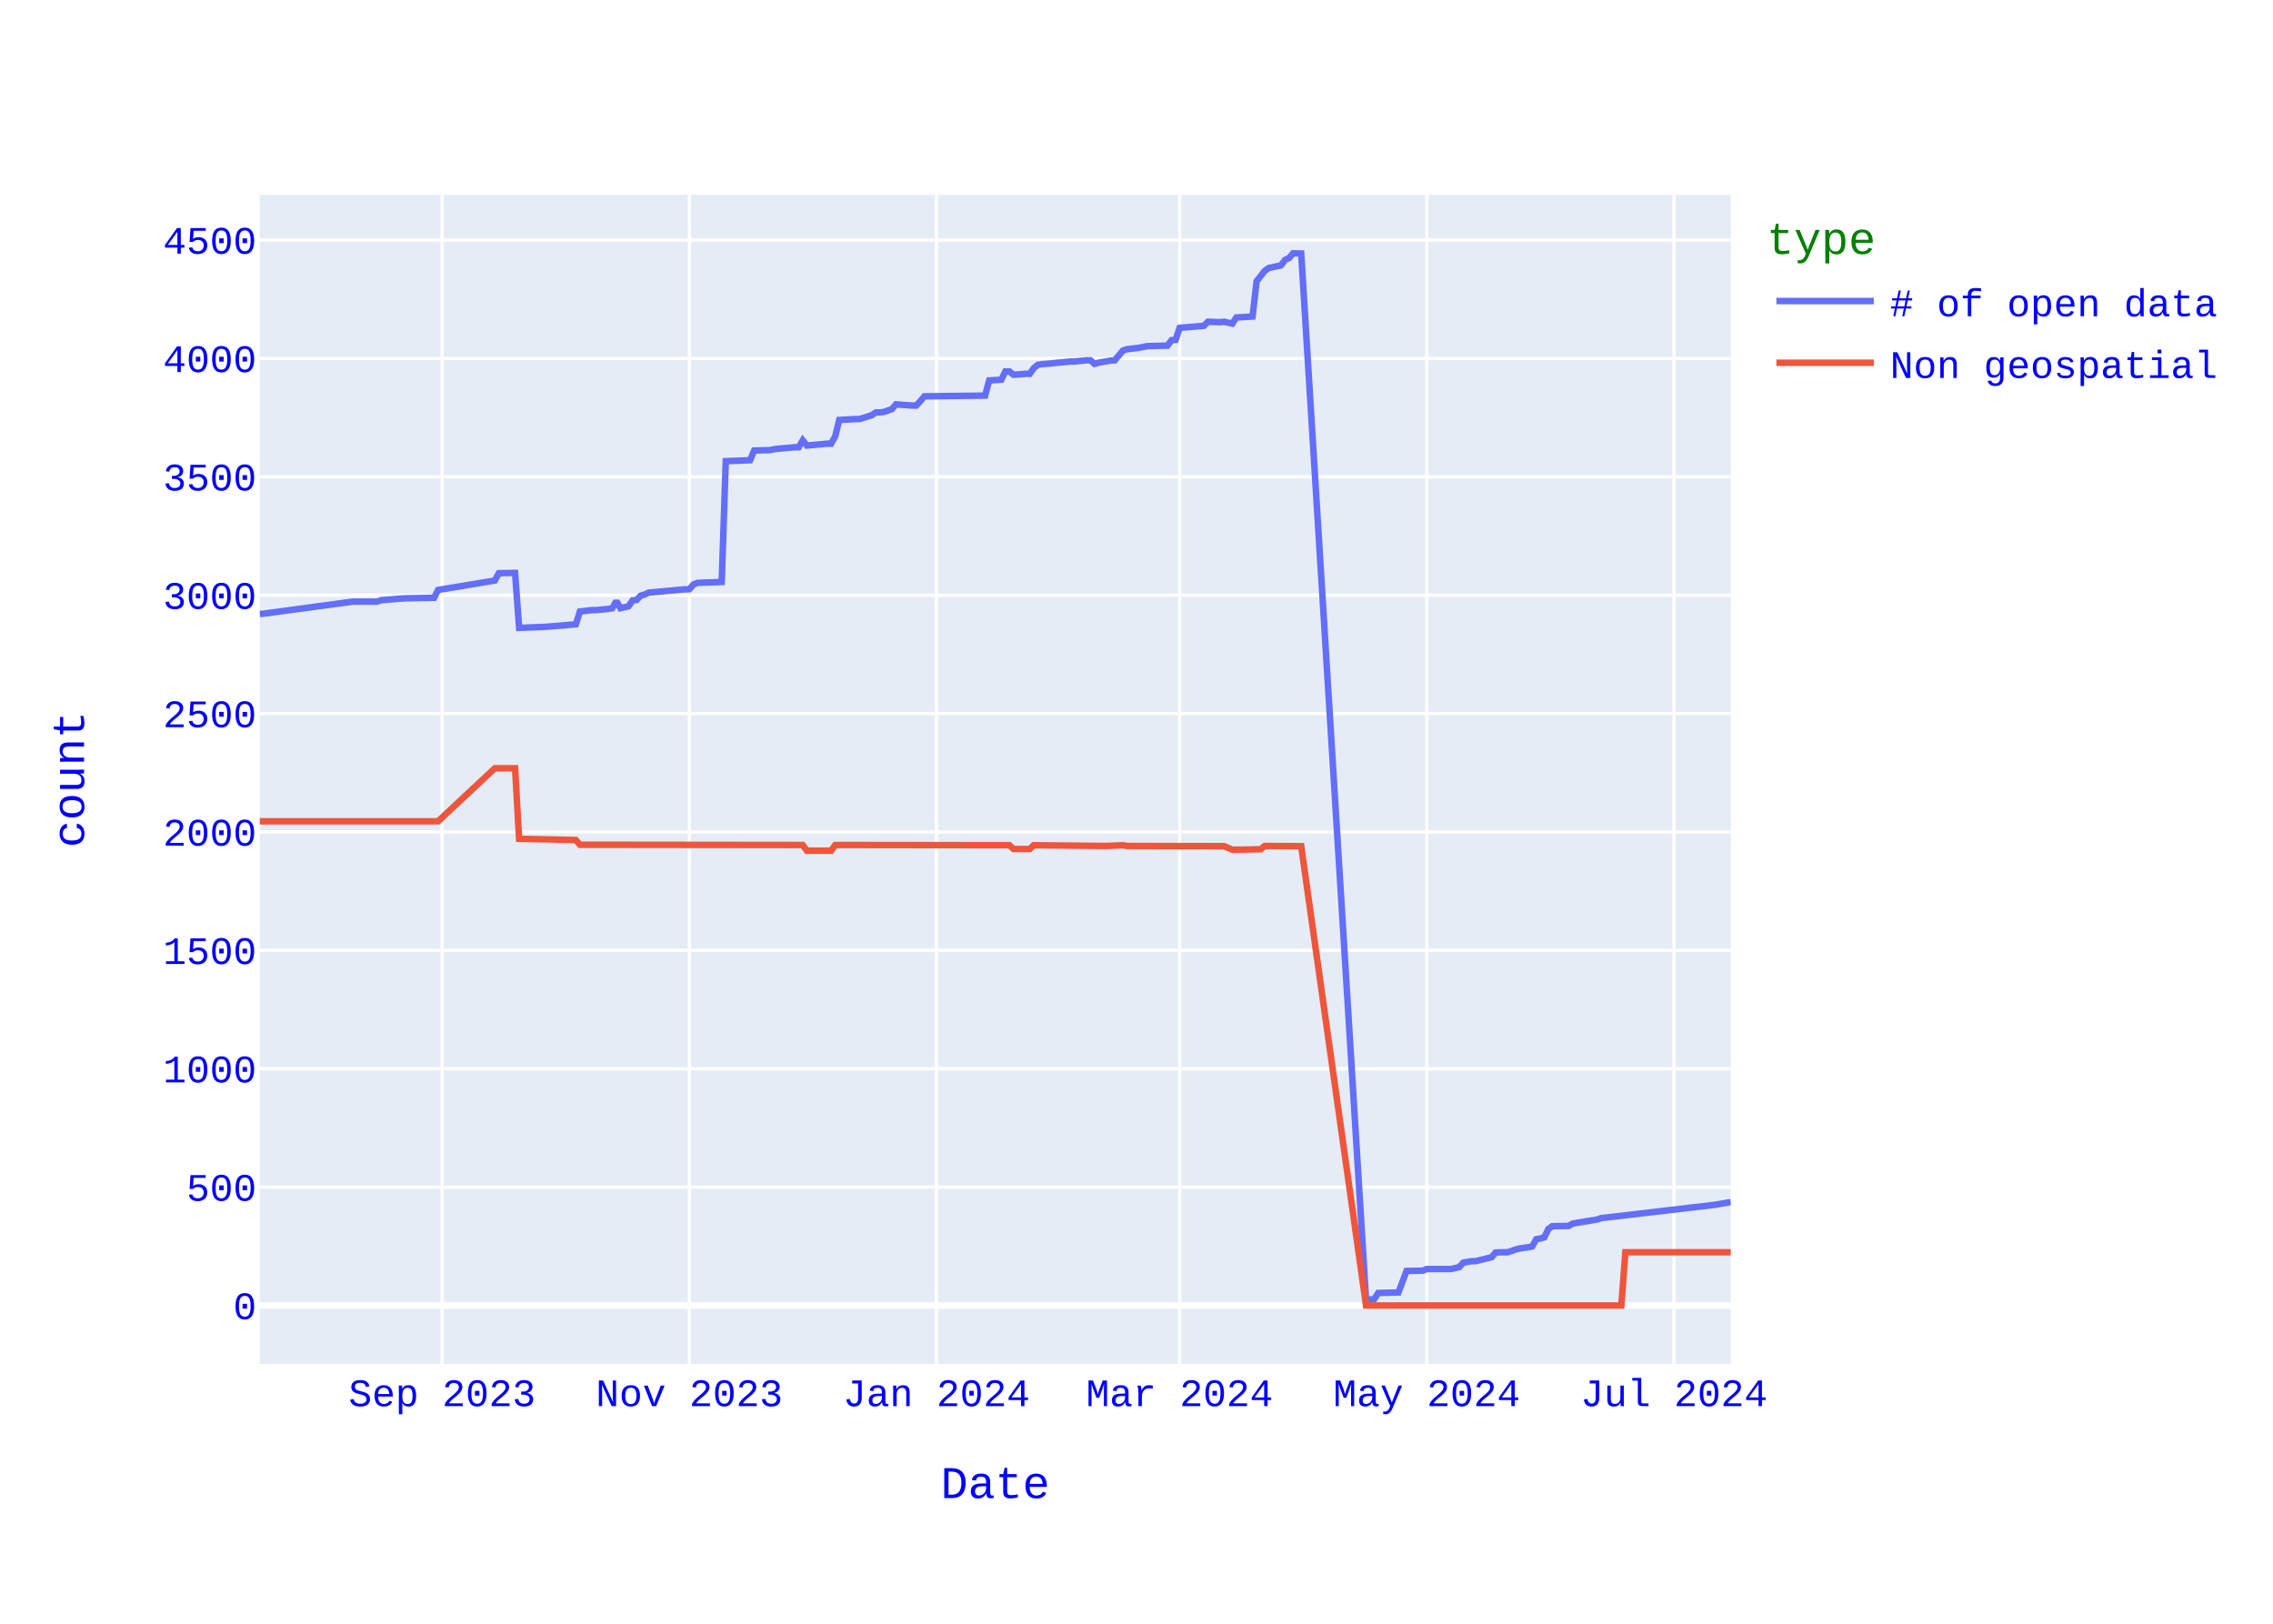
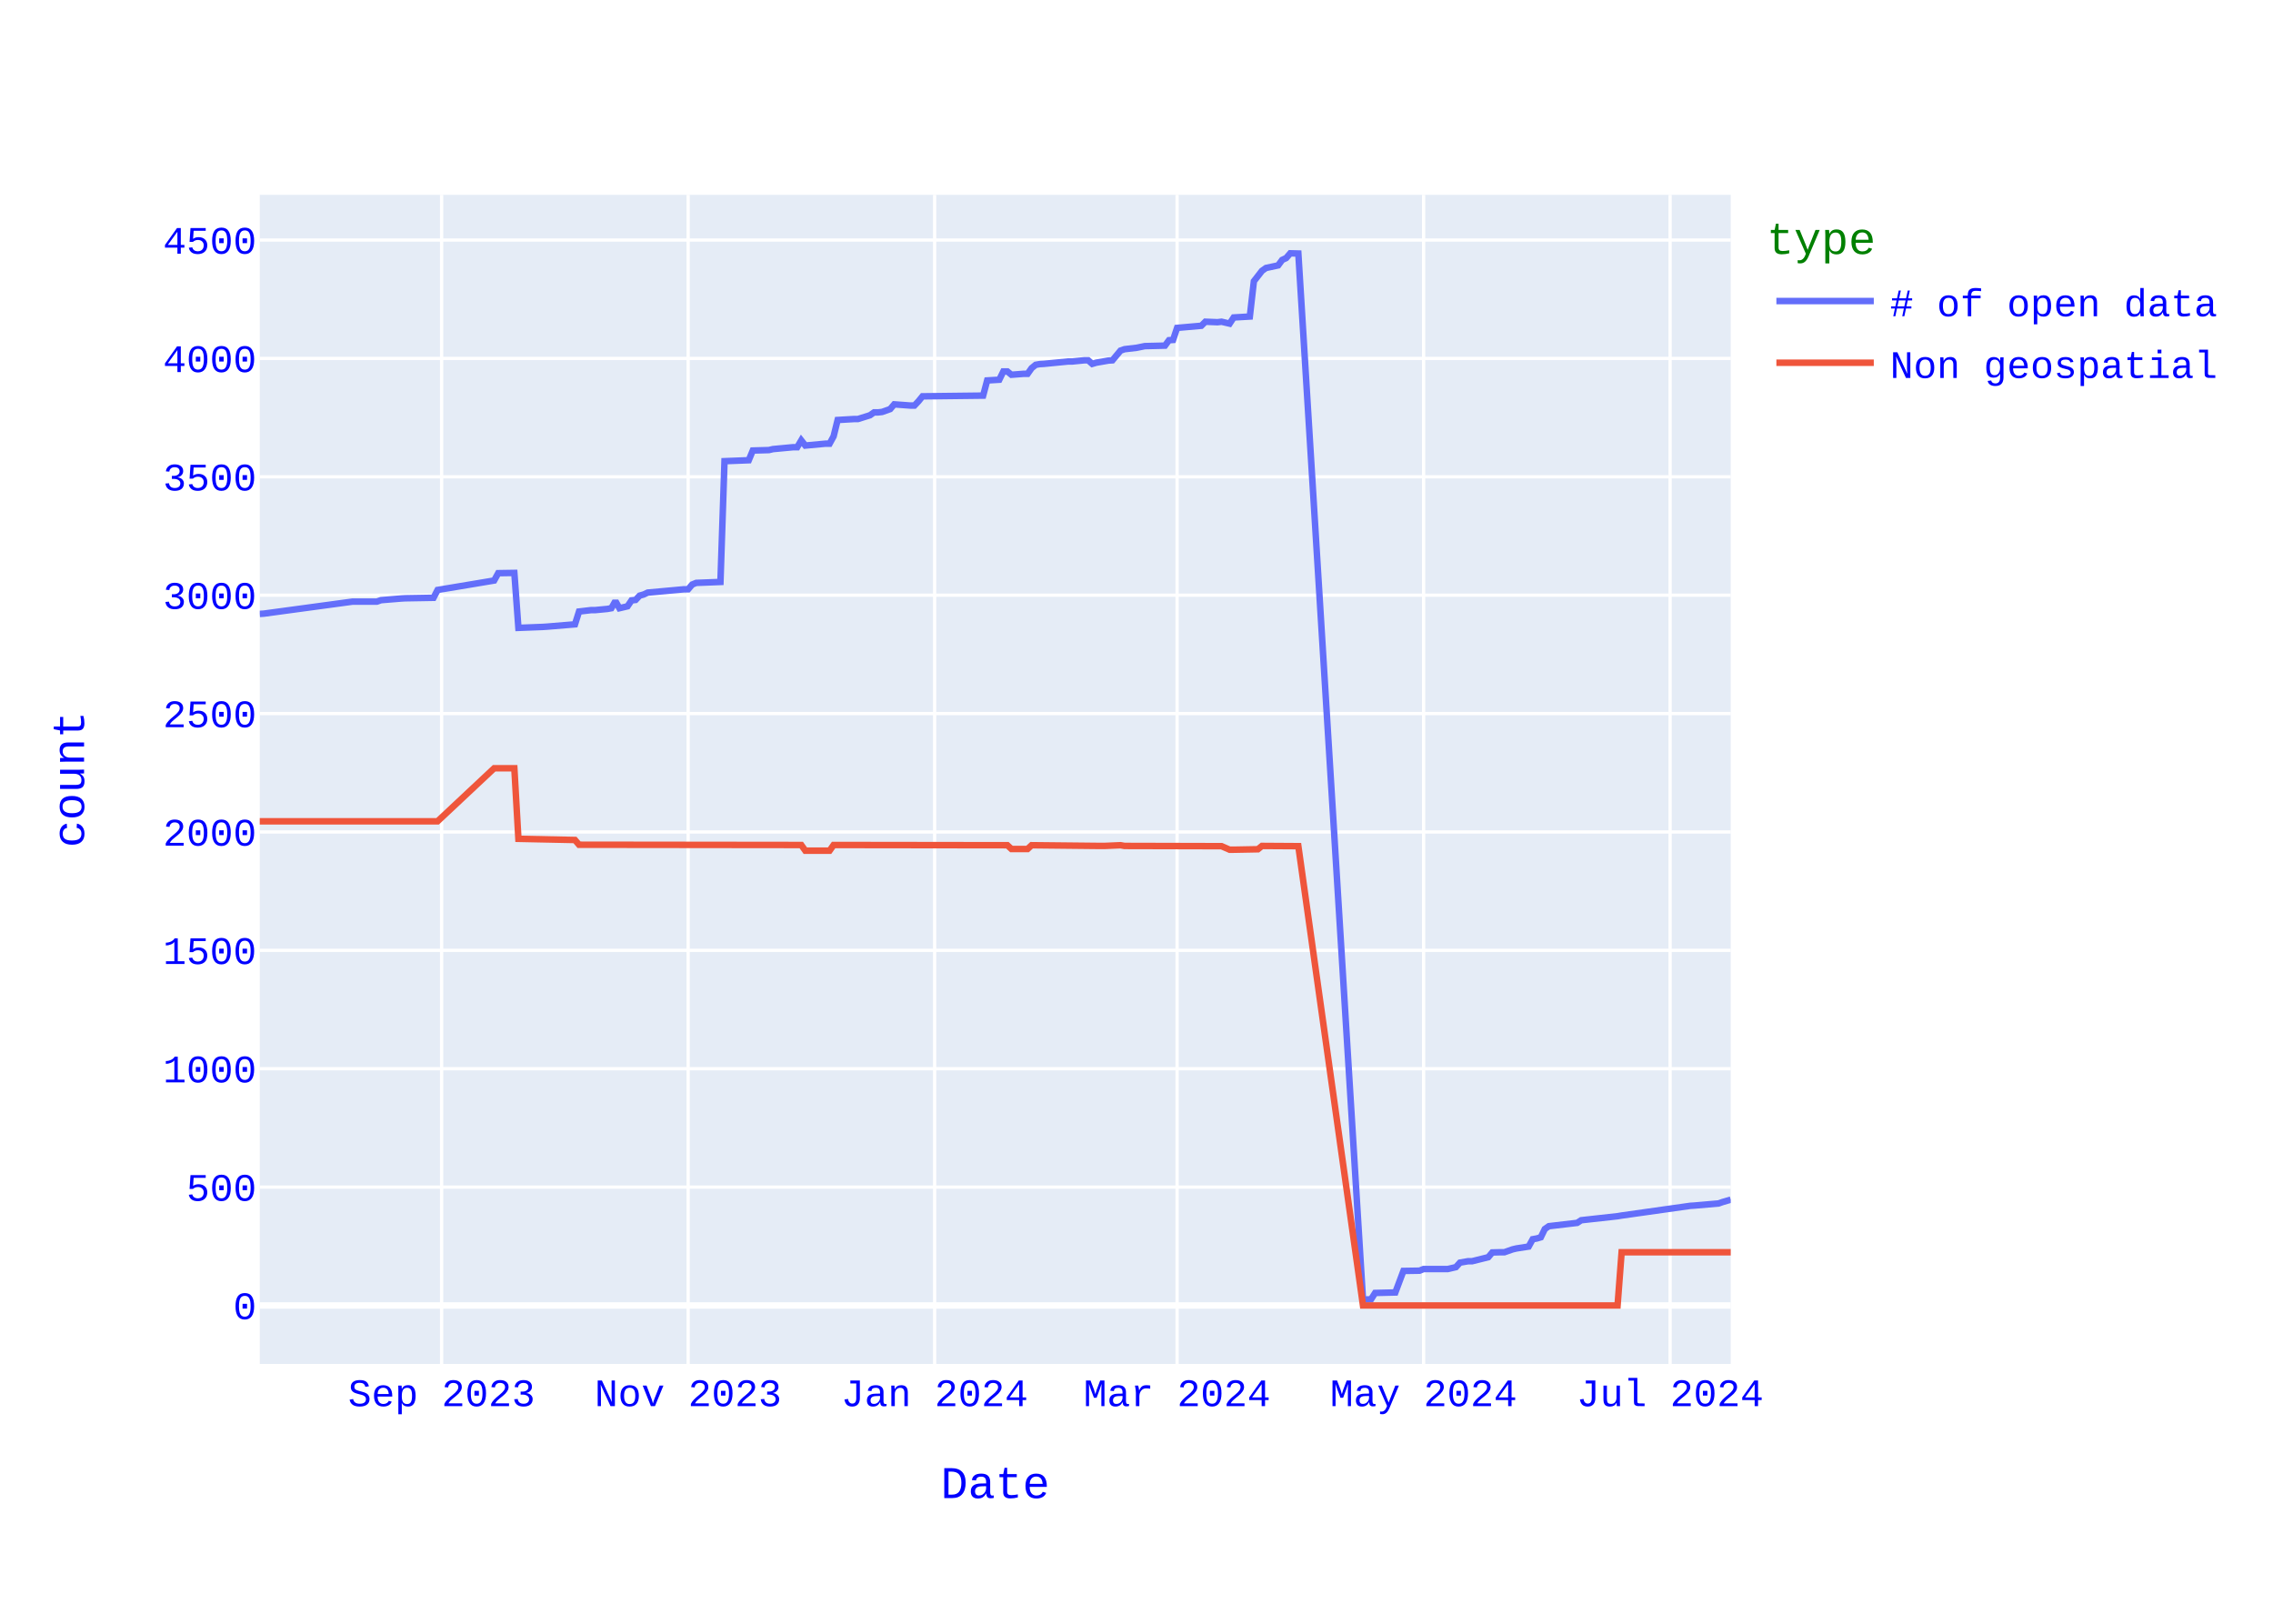
<svg xmlns="http://www.w3.org/2000/svg" class="main-svg" width="700" height="500" style="" viewBox="0 0 700 500">
  <rect x="0" y="0" width="700" height="500" style="fill: rgb(255, 255, 255); fill-opacity: 1;" />
-   <defs id="defs-5d9a41">
+   <defs id="defs-9dd430">
    <g class="clips">
-       <clipPath id="clip5d9a41xyplot" class="plotclip">
+       <clipPath id="clip9dd430xyplot" class="plotclip">
        <rect width="453" height="360" />
      </clipPath>
-       <clipPath class="axesclip" id="clip5d9a41x">
+       <clipPath class="axesclip" id="clip9dd430x">
        <rect x="80" y="0" width="453" height="500" />
      </clipPath>
-       <clipPath class="axesclip" id="clip5d9a41y">
+       <clipPath class="axesclip" id="clip9dd430y">
        <rect x="0" y="60" width="700" height="360" />
      </clipPath>
-       <clipPath class="axesclip" id="clip5d9a41xy">
+       <clipPath class="axesclip" id="clip9dd430xy">
        <rect x="80" y="60" width="453" height="360" />
      </clipPath>
    </g>
    <g class="gradients" />
    <g class="patterns" />
  </defs>
  <g class="bglayer">
    <rect class="bg" x="80" y="60" width="453" height="360" style="fill: rgb(229, 236, 246); fill-opacity: 1; stroke-width: 0;" />
  </g>
  <g class="layer-below">
    <g class="imagelayer" />
    <g class="shapelayer" />
  </g>
  <g class="cartesianlayer">
    <g class="subplot xy">
      <g class="layer-subplot">
        <g class="shapelayer" />
        <g class="imagelayer" />
      </g>
      <g class="minor-gridlayer">
        <g class="x" />
        <g class="y" />
      </g>
      <g class="gridlayer">
        <g class="x">
-           <path class="xgrid crisp" transform="translate(136.16,0)" d="M0,60v360" style="stroke: rgb(255, 255, 255); stroke-opacity: 1; stroke-width: 1px;" />
-           <path class="xgrid crisp" transform="translate(212.28,0)" d="M0,60v360" style="stroke: rgb(255, 255, 255); stroke-opacity: 1; stroke-width: 1px;" />
-           <path class="xgrid crisp" transform="translate(288.4,0)" d="M0,60v360" style="stroke: rgb(255, 255, 255); stroke-opacity: 1; stroke-width: 1px;" />
-           <path class="xgrid crisp" transform="translate(363.28,0)" d="M0,60v360" style="stroke: rgb(255, 255, 255); stroke-opacity: 1; stroke-width: 1px;" />
-           <path class="xgrid crisp" transform="translate(439.4,0)" d="M0,60v360" style="stroke: rgb(255, 255, 255); stroke-opacity: 1; stroke-width: 1px;" />
-           <path class="xgrid crisp" transform="translate(515.53,0)" d="M0,60v360" style="stroke: rgb(255, 255, 255); stroke-opacity: 1; stroke-width: 1px;" />
+           <path class="xgrid crisp" transform="translate(136,0)" d="M0,60v360" style="stroke: rgb(255, 255, 255); stroke-opacity: 1; stroke-width: 1px;" />
+           <path class="xgrid crisp" transform="translate(211.92,0)" d="M0,60v360" style="stroke: rgb(255, 255, 255); stroke-opacity: 1; stroke-width: 1px;" />
+           <path class="xgrid crisp" transform="translate(287.83,0)" d="M0,60v360" style="stroke: rgb(255, 255, 255); stroke-opacity: 1; stroke-width: 1px;" />
+           <path class="xgrid crisp" transform="translate(362.5,0)" d="M0,60v360" style="stroke: rgb(255, 255, 255); stroke-opacity: 1; stroke-width: 1px;" />
+           <path class="xgrid crisp" transform="translate(438.42,0)" d="M0,60v360" style="stroke: rgb(255, 255, 255); stroke-opacity: 1; stroke-width: 1px;" />
+           <path class="xgrid crisp" transform="translate(514.33,0)" d="M0,60v360" style="stroke: rgb(255, 255, 255); stroke-opacity: 1; stroke-width: 1px;" />
        </g>
        <g class="y">
          <path class="ygrid crisp" transform="translate(0,365.55)" d="M80,0h453" style="stroke: rgb(255, 255, 255); stroke-opacity: 1; stroke-width: 1px;" />
          <path class="ygrid crisp" transform="translate(0,329.09)" d="M80,0h453" style="stroke: rgb(255, 255, 255); stroke-opacity: 1; stroke-width: 1px;" />
          <path class="ygrid crisp" transform="translate(0,292.64)" d="M80,0h453" style="stroke: rgb(255, 255, 255); stroke-opacity: 1; stroke-width: 1px;" />
          <path class="ygrid crisp" transform="translate(0,256.19)" d="M80,0h453" style="stroke: rgb(255, 255, 255); stroke-opacity: 1; stroke-width: 1px;" />
          <path class="ygrid crisp" transform="translate(0,219.73)" d="M80,0h453" style="stroke: rgb(255, 255, 255); stroke-opacity: 1; stroke-width: 1px;" />
          <path class="ygrid crisp" transform="translate(0,183.28)" d="M80,0h453" style="stroke: rgb(255, 255, 255); stroke-opacity: 1; stroke-width: 1px;" />
          <path class="ygrid crisp" transform="translate(0,146.82)" d="M80,0h453" style="stroke: rgb(255, 255, 255); stroke-opacity: 1; stroke-width: 1px;" />
          <path class="ygrid crisp" transform="translate(0,110.37)" d="M80,0h453" style="stroke: rgb(255, 255, 255); stroke-opacity: 1; stroke-width: 1px;" />
          <path class="ygrid crisp" transform="translate(0,73.92)" d="M80,0h453" style="stroke: rgb(255, 255, 255); stroke-opacity: 1; stroke-width: 1px;" />
        </g>
      </g>
      <g class="zerolinelayer">
        <path class="yzl zl crisp" transform="translate(0,402)" d="M80,0h453" style="stroke: rgb(255, 255, 255); stroke-opacity: 1; stroke-width: 2px;" />
      </g>
      <path class="xlines-below" />
      <path class="ylines-below" />
      <g class="overlines-below" />
      <g class="xaxislayer-below" />
      <g class="yaxislayer-below" />
      <g class="overaxes-below" />
-       <g class="plot" transform="translate(80,60)" clip-path="url(#clip5d9a41xyplot)">
+       <g class="plot" transform="translate(80,60)" clip-path="url(#clip9dd430xyplot)">
        <g class="scatterlayer mlayer">
-           <g class="trace scatter trace114db5" style="stroke-miterlimit: 2; opacity: 1;">
+           <g class="trace scatter trace1571d4" style="stroke-miterlimit: 2; opacity: 1;">
            <g class="fills" />
            <g class="errorbars" />
            <g class="lines">
-               <path class="js-line" d="M453,310.14L449.26,310.8L448.01,311.01L413.07,315.1L411.82,315.53L404.33,316.77L403.08,317.5L398.09,317.58L396.84,318.45L395.6,321L394.35,321.37L393.1,321.59L391.85,323.85L388.11,324.43L386.86,324.72L384.36,325.6L383.12,325.6L380.62,325.67L379.37,327.13L374.38,328.37L373.13,328.37L370.64,328.8L369.39,330.19L366.89,330.77L365.64,330.77L359.4,330.77L358.16,331.28L353.17,331.36L350.67,337.99L344.43,338.14L343.18,340.1L340.69,340.18L320.72,18.07L318.22,18L316.98,19.46L315.73,20.04L314.48,21.72L310.74,22.52L309.49,23.4L306.99,26.6L305.74,37.47L300.75,37.76L299.5,39.65L297.01,39.07L295.76,39.22L292.02,39.07L290.77,40.31L283.28,40.97L282.03,44.68L280.79,44.76L279.54,46.43L273.3,46.58L270.8,47.09L267.06,47.53L265.81,47.96L263.31,50.95L262.07,51.03L258.32,51.68L257.07,52.05L255.83,50.95L254.58,50.95L250.83,51.32L249.59,51.32L242.1,52.05L240.85,52.12L239.6,52.34L238.36,53.36L237.11,55.11L235.86,55.11L232.12,55.4L230.87,54.38L229.62,54.38L228.37,56.93L224.63,57.15L223.38,61.82L204.66,62.04L203.41,63.57L202.17,64.88L200.92,64.88L195.93,64.51L194.68,65.97L192.18,66.85L190.93,66.99L189.69,66.99L188.44,67.87L184.69,69.04L183.45,69.04L178.45,69.33L177.21,74.36L175.96,76.62L174.71,76.62L168.47,77.2L167.22,75.6L165.98,77.71L164.73,77.71L158.49,78.29L157.24,78.59L152.25,78.73L151,81.72L143.51,82.01L142.26,119.2L134.78,119.49L133.53,120L132.28,121.46L131.03,121.46L119.8,122.48L118.55,123.06L117.31,123.42L116.06,124.74L114.81,124.88L113.56,126.7L111.07,127.29L109.82,125.1L108.57,127.29L107.32,127.51L103.58,127.87L102.33,127.87L98.59,128.31L97.34,132.25L88.6,132.97L87.36,133.05L79.87,133.34L78.62,116.42L73.63,116.5L72.38,118.76L54.91,121.67L53.66,124.08L44.93,124.23L43.68,124.3L37.44,124.81L36.19,125.25L28.7,125.25L1.25,128.96L0,129.04" style="vector-effect: none; fill: none; stroke: rgb(99, 110, 250); stroke-opacity: 1; stroke-width: 2px; opacity: 1;" />
+               <path class="js-line" d="M453,309.41L450.51,310.14L449.27,310.58L441.8,311.23L440.55,311.31L419.4,314.3L418.15,314.51L406.95,315.75L405.71,316.56L397,317.58L395.75,318.45L394.51,321L393.26,321.37L392.02,321.59L390.77,323.85L387.04,324.43L385.8,324.72L383.31,325.6L382.06,325.6L379.57,325.67L378.33,327.13L373.35,328.37L372.11,328.37L369.62,328.8L368.37,330.19L365.88,330.77L364.64,330.77L358.42,330.77L357.17,331.28L352.2,331.36L349.71,337.99L343.48,338.14L342.24,340.1L339.75,340.18L319.84,18.07L317.35,18L316.1,19.46L314.86,20.04L313.62,21.72L309.88,22.52L308.64,23.4L306.15,26.6L304.9,37.47L299.93,37.76L298.68,39.65L296.19,39.07L294.95,39.22L291.21,39.07L289.97,40.31L282.5,40.97L281.26,44.68L280.01,44.76L278.77,46.43L272.55,46.58L270.06,47.09L266.32,47.53L265.08,47.96L262.59,50.95L261.35,51.03L257.61,51.68L256.37,52.05L255.12,50.95L253.88,50.95L250.15,51.32L248.9,51.32L241.43,52.05L240.19,52.12L238.95,52.34L237.7,53.36L236.46,55.11L235.21,55.11L231.48,55.4L230.23,54.38L228.99,54.38L227.74,56.93L224.01,57.15L222.77,61.82L204.1,62.04L202.85,63.57L201.61,64.88L200.37,64.88L195.39,64.51L194.14,65.97L191.65,66.85L190.41,66.99L189.16,66.99L187.92,67.87L184.19,69.04L182.94,69.04L177.96,69.33L176.72,74.36L175.48,76.62L174.23,76.62L168.01,77.2L166.76,75.6L165.52,77.71L164.27,77.71L158.05,78.29L156.81,78.59L151.83,78.73L150.59,81.72L143.12,82.01L141.87,119.2L134.41,119.49L133.16,120L131.92,121.46L130.67,121.46L119.47,122.48L118.23,123.06L116.98,123.42L115.74,124.74L114.49,124.88L113.25,126.7L110.76,127.29L109.52,125.1L108.27,127.29L107.03,127.51L103.29,127.87L102.05,127.87L98.32,128.31L97.07,132.25L88.36,132.97L87.12,133.05L79.65,133.34L78.4,116.42L73.43,116.5L72.18,118.76L54.76,121.67L53.51,124.08L44.8,124.23L43.56,124.3L37.34,124.81L36.09,125.25L28.62,125.25L1.24,128.96L0,129.04" style="vector-effect: none; fill: none; stroke: rgb(99, 110, 250); stroke-opacity: 1; stroke-width: 2px; opacity: 1;" />
            </g>
            <g class="points" />
            <g class="text" />
          </g>
-           <g class="trace scatter tracea81564" style="stroke-miterlimit: 2; opacity: 1;">
+           <g class="trace scatter trace49fb28" style="stroke-miterlimit: 2; opacity: 1;">
            <g class="fills" />
            <g class="errorbars" />
            <g class="lines">
-               <path class="js-line" d="M453,325.6L420.55,325.6L419.31,342L340.69,342L320.72,200.56L309.49,200.49L308.24,201.51L300.75,201.65L299.5,201.65L297.01,200.56L295.76,200.56L267.06,200.49L265.81,200.27L260.82,200.49L259.57,200.49L238.36,200.27L237.11,201.43L232.12,201.43L230.87,200.27L177.21,200.2L175.96,201.95L168.47,201.95L167.22,200.2L98.59,200.12L97.34,198.66L79.87,198.3L78.62,176.57L72.38,176.57L54.91,192.9L0,192.9" style="vector-effect: none; fill: none; stroke: rgb(239, 85, 59); stroke-opacity: 1; stroke-width: 2px; opacity: 1;" />
+               <path class="js-line" d="M453,325.6L419.4,325.6L418.15,342L339.75,342L319.84,200.56L308.64,200.49L307.39,201.51L299.93,201.65L298.68,201.65L296.19,200.56L294.95,200.56L266.32,200.49L265.08,200.27L260.1,200.49L258.86,200.49L237.7,200.27L236.46,201.43L231.48,201.43L230.23,200.27L176.72,200.2L175.48,201.95L168.01,201.95L166.76,200.2L98.32,200.12L97.07,198.66L79.65,198.3L78.4,176.57L72.18,176.57L54.76,192.9L0,192.9" style="vector-effect: none; fill: none; stroke: rgb(239, 85, 59); stroke-opacity: 1; stroke-width: 2px; opacity: 1;" />
            </g>
            <g class="points" />
            <g class="text" />
          </g>
        </g>
      </g>
      <g class="overplot" />
      <path class="xlines-above crisp" d="M0,0" style="fill: none;" />
      <path class="ylines-above crisp" d="M0,0" style="fill: none;" />
      <g class="overlines-above" />
      <g class="xaxislayer-above">
        <g class="xtick">
-           <text text-anchor="middle" x="0" y="433" transform="translate(136.16,0)" style="font-family: 'Courier New'; font-size: 12px; fill: rgb(0, 0, 255); fill-opacity: 1; white-space: pre; opacity: 1;">Sep 2023</text>
-         </g>
-         <g class="xtick">
-           <text text-anchor="middle" x="0" y="433" style="font-family: 'Courier New'; font-size: 12px; fill: rgb(0, 0, 255); fill-opacity: 1; white-space: pre; opacity: 1;" transform="translate(212.28,0)">Nov 2023</text>
-         </g>
-         <g class="xtick">
-           <text text-anchor="middle" x="0" y="433" style="font-family: 'Courier New'; font-size: 12px; fill: rgb(0, 0, 255); fill-opacity: 1; white-space: pre; opacity: 1;" transform="translate(288.4,0)">Jan 2024</text>
-         </g>
-         <g class="xtick">
-           <text text-anchor="middle" x="0" y="433" style="font-family: 'Courier New'; font-size: 12px; fill: rgb(0, 0, 255); fill-opacity: 1; white-space: pre; opacity: 1;" transform="translate(363.28,0)">Mar 2024</text>
-         </g>
-         <g class="xtick">
-           <text text-anchor="middle" x="0" y="433" style="font-family: 'Courier New'; font-size: 12px; fill: rgb(0, 0, 255); fill-opacity: 1; white-space: pre; opacity: 1;" transform="translate(439.4,0)">May 2024</text>
-         </g>
-         <g class="xtick">
-           <text text-anchor="middle" x="0" y="433" style="font-family: 'Courier New'; font-size: 12px; fill: rgb(0, 0, 255); fill-opacity: 1; white-space: pre; opacity: 1;" transform="translate(515.53,0)">Jul 2024</text>
+           <text text-anchor="middle" x="0" y="433" transform="translate(136,0)" style="font-family: 'Courier New'; font-size: 12px; fill: rgb(0, 0, 255); fill-opacity: 1; white-space: pre; opacity: 1;">Sep 2023</text>
+         </g>
+         <g class="xtick">
+           <text text-anchor="middle" x="0" y="433" style="font-family: 'Courier New'; font-size: 12px; fill: rgb(0, 0, 255); fill-opacity: 1; white-space: pre; opacity: 1;" transform="translate(211.92,0)">Nov 2023</text>
+         </g>
+         <g class="xtick">
+           <text text-anchor="middle" x="0" y="433" style="font-family: 'Courier New'; font-size: 12px; fill: rgb(0, 0, 255); fill-opacity: 1; white-space: pre; opacity: 1;" transform="translate(287.83,0)">Jan 2024</text>
+         </g>
+         <g class="xtick">
+           <text text-anchor="middle" x="0" y="433" style="font-family: 'Courier New'; font-size: 12px; fill: rgb(0, 0, 255); fill-opacity: 1; white-space: pre; opacity: 1;" transform="translate(362.5,0)">Mar 2024</text>
+         </g>
+         <g class="xtick">
+           <text text-anchor="middle" x="0" y="433" style="font-family: 'Courier New'; font-size: 12px; fill: rgb(0, 0, 255); fill-opacity: 1; white-space: pre; opacity: 1;" transform="translate(438.42,0)">May 2024</text>
+         </g>
+         <g class="xtick">
+           <text text-anchor="middle" x="0" y="433" style="font-family: 'Courier New'; font-size: 12px; fill: rgb(0, 0, 255); fill-opacity: 1; white-space: pre; opacity: 1;" transform="translate(514.33,0)">Jul 2024</text>
        </g>
      </g>
      <g class="yaxislayer-above">
        <g class="ytick">
          <text text-anchor="end" x="79" y="4.2" transform="translate(0,402)" style="font-family: 'Courier New'; font-size: 12px; fill: rgb(0, 0, 255); fill-opacity: 1; white-space: pre; opacity: 1;">0</text>
        </g>
        <g class="ytick">
          <text text-anchor="end" x="79" y="4.2" style="font-family: 'Courier New'; font-size: 12px; fill: rgb(0, 0, 255); fill-opacity: 1; white-space: pre; opacity: 1;" transform="translate(0,365.55)">500</text>
        </g>
        <g class="ytick">
          <text text-anchor="end" x="79" y="4.2" style="font-family: 'Courier New'; font-size: 12px; fill: rgb(0, 0, 255); fill-opacity: 1; white-space: pre; opacity: 1;" transform="translate(0,329.09)">1000</text>
        </g>
        <g class="ytick">
          <text text-anchor="end" x="79" y="4.2" style="font-family: 'Courier New'; font-size: 12px; fill: rgb(0, 0, 255); fill-opacity: 1; white-space: pre; opacity: 1;" transform="translate(0,292.64)">1500</text>
        </g>
        <g class="ytick">
          <text text-anchor="end" x="79" y="4.2" style="font-family: 'Courier New'; font-size: 12px; fill: rgb(0, 0, 255); fill-opacity: 1; white-space: pre; opacity: 1;" transform="translate(0,256.19)">2000</text>
        </g>
        <g class="ytick">
          <text text-anchor="end" x="79" y="4.2" style="font-family: 'Courier New'; font-size: 12px; fill: rgb(0, 0, 255); fill-opacity: 1; white-space: pre; opacity: 1;" transform="translate(0,219.73)">2500</text>
        </g>
        <g class="ytick">
          <text text-anchor="end" x="79" y="4.2" style="font-family: 'Courier New'; font-size: 12px; fill: rgb(0, 0, 255); fill-opacity: 1; white-space: pre; opacity: 1;" transform="translate(0,183.28)">3000</text>
        </g>
        <g class="ytick">
          <text text-anchor="end" x="79" y="4.2" style="font-family: 'Courier New'; font-size: 12px; fill: rgb(0, 0, 255); fill-opacity: 1; white-space: pre; opacity: 1;" transform="translate(0,146.82)">3500</text>
        </g>
        <g class="ytick">
          <text text-anchor="end" x="79" y="4.2" style="font-family: 'Courier New'; font-size: 12px; fill: rgb(0, 0, 255); fill-opacity: 1; white-space: pre; opacity: 1;" transform="translate(0,110.37)">4000</text>
        </g>
        <g class="ytick">
          <text text-anchor="end" x="79" y="4.2" style="font-family: 'Courier New'; font-size: 12px; fill: rgb(0, 0, 255); fill-opacity: 1; white-space: pre; opacity: 1;" transform="translate(0,73.92)">4500</text>
        </g>
      </g>
      <g class="overaxes-above" />
    </g>
  </g>
  <g class="polarlayer" />
  <g class="smithlayer" />
  <g class="ternarylayer" />
  <g class="geolayer" />
  <g class="funnelarealayer" />
  <g class="pielayer" />
  <g class="iciclelayer" />
  <g class="treemaplayer" />
  <g class="sunburstlayer" />
  <g class="glimages" />
-   <defs id="topdefs-5d9a41">
+   <defs id="topdefs-9dd430">
    <g class="clips" />
-     <clipPath id="legend5d9a41">
+     <clipPath id="legend9dd430">
      <rect width="146" height="67" x="0" y="0" />
    </clipPath>
  </defs>
  <g class="layer-above">
    <g class="imagelayer" />
    <g class="shapelayer" />
  </g>
  <g class="infolayer">
    <g class="legend" pointer-events="all" transform="translate(542.06,60)">
      <rect class="bg" shape-rendering="crispEdges" style="stroke: rgb(68, 68, 68); stroke-opacity: 1; fill: rgb(255, 255, 255); fill-opacity: 1; stroke-width: 0px;" width="146" height="67" x="0" y="0" />
-       <g class="scrollbox" transform="" clip-path="url(#legend5d9a41)">
+       <g class="scrollbox" transform="" clip-path="url(#legend9dd430)">
        <text class="legendtitletext" text-anchor="start" x="2" y="18.2" style="font-family: 'Courier New'; font-size: 14px; fill: rgb(0, 128, 0); fill-opacity: 1; white-space: pre;">type</text>
        <g class="groups" transform="">
          <g class="traces" transform="translate(0,32.7)" style="opacity: 1;">
            <text class="legendtext" text-anchor="start" x="40" y="4.68" style="font-family: 'Courier New'; font-size: 12px; fill: rgb(0, 0, 255); fill-opacity: 1; white-space: pre;"># of open data</text>
            <g class="layers" style="opacity: 1;">
              <g class="legendfill" />
              <g class="legendlines">
                <path class="js-line" d="M5,0h30" style="fill: none; stroke: rgb(99, 110, 250); stroke-opacity: 1; stroke-width: 2px;" />
              </g>
              <g class="legendsymbols">
                <g class="legendpoints" />
              </g>
            </g>
            <rect class="legendtoggle" x="0" y="-9.5" width="140.828" height="19" style="fill: rgb(0, 0, 0); fill-opacity: 0;" />
          </g>
        </g>
        <g class="groups" transform="">
          <g class="traces" transform="translate(0,51.7)" style="opacity: 1;">
            <text class="legendtext" text-anchor="start" x="40" y="4.68" style="font-family: 'Courier New'; font-size: 12px; fill: rgb(0, 0, 255); fill-opacity: 1; white-space: pre;">Non geospatial</text>
            <g class="layers" style="opacity: 1;">
              <g class="legendfill" />
              <g class="legendlines">
                <path class="js-line" d="M5,0h30" style="fill: none; stroke: rgb(239, 85, 59); stroke-opacity: 1; stroke-width: 2px;" />
              </g>
              <g class="legendsymbols">
                <g class="legendpoints" />
              </g>
            </g>
            <rect class="legendtoggle" x="0" y="-9.5" width="140.828" height="19" style="fill: rgb(0, 0, 0); fill-opacity: 0;" />
          </g>
        </g>
      </g>
      <rect class="scrollbar" rx="20" ry="3" width="0" height="0" style="fill: rgb(128, 139, 164); fill-opacity: 1;" x="0" y="0" />
    </g>
    <g class="g-gtitle" />
    <g class="g-xtitle">
      <text class="xtitle" x="306.5" y="461.3" text-anchor="middle" style="font-family: 'Courier New'; font-size: 14px; fill: rgb(0, 0, 255); opacity: 1; font-weight: normal; white-space: pre;">Date</text>
    </g>
    <g class="g-ytitle">
      <text class="ytitle" transform="rotate(-90,25.8875,240)" x="25.888" y="240" text-anchor="middle" style="font-family: 'Courier New'; font-size: 14px; fill: rgb(0, 0, 255); opacity: 1; font-weight: normal; white-space: pre;">count</text>
    </g>
  </g>
</svg>
